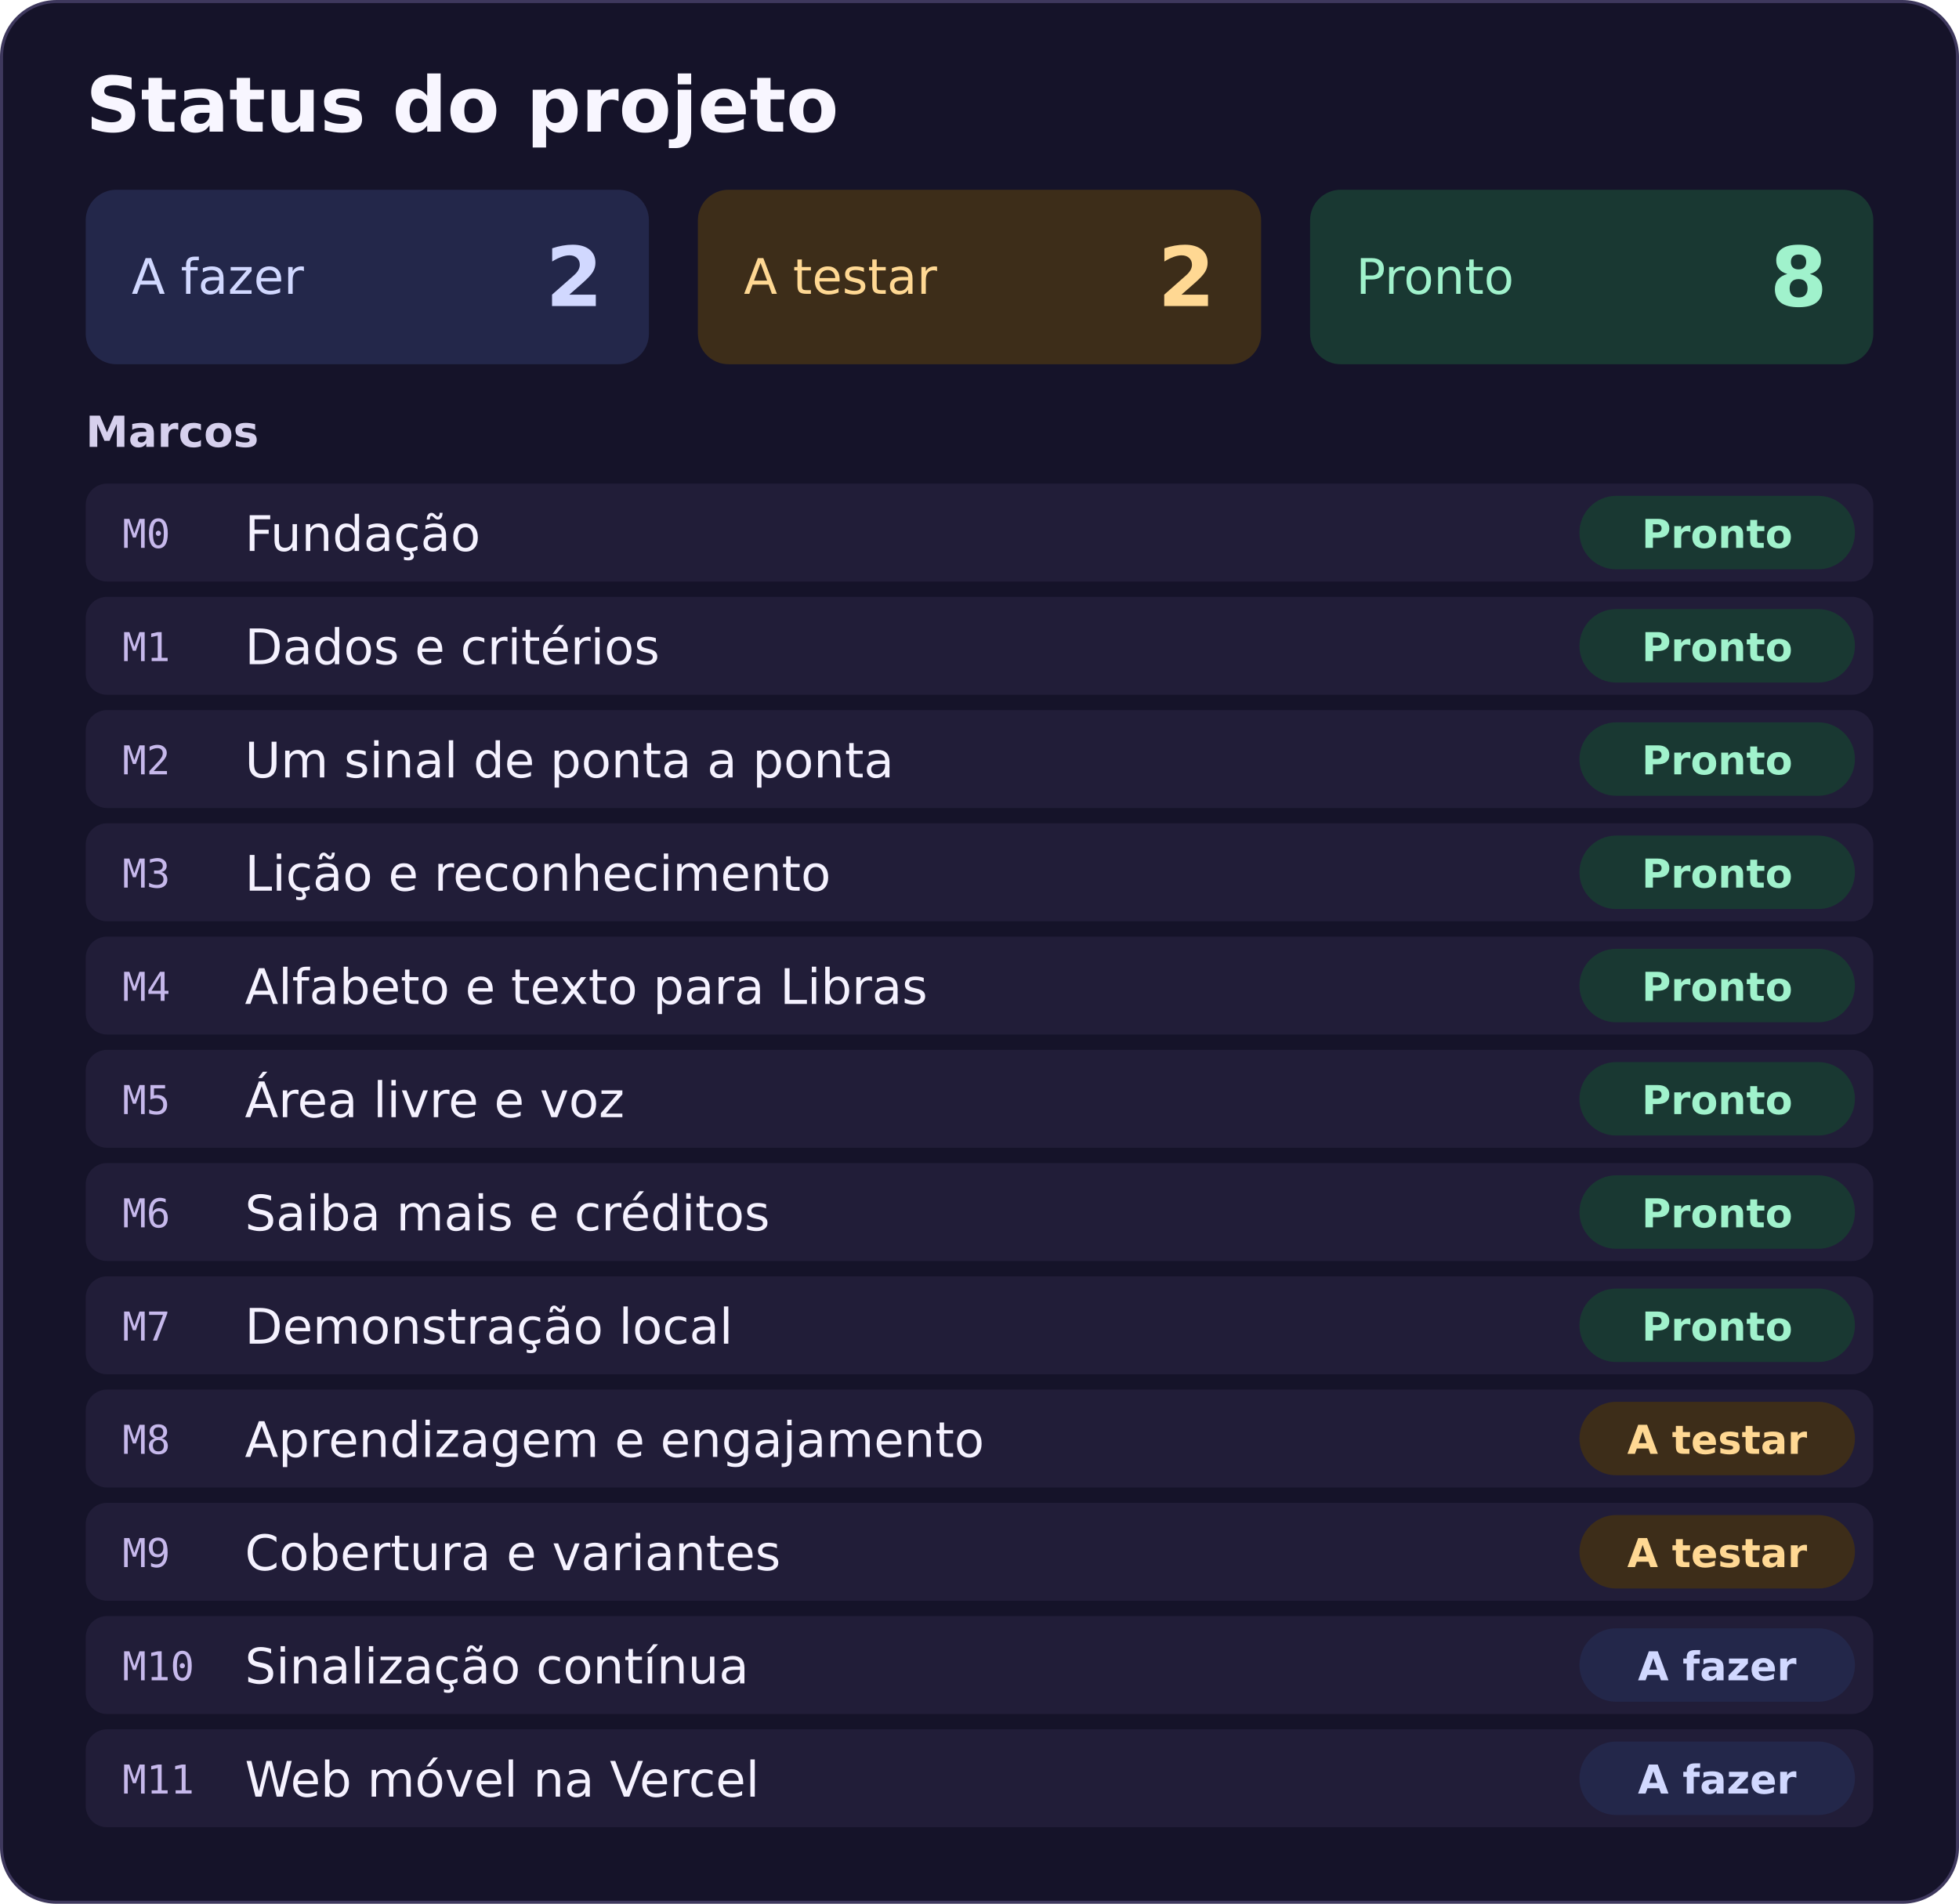
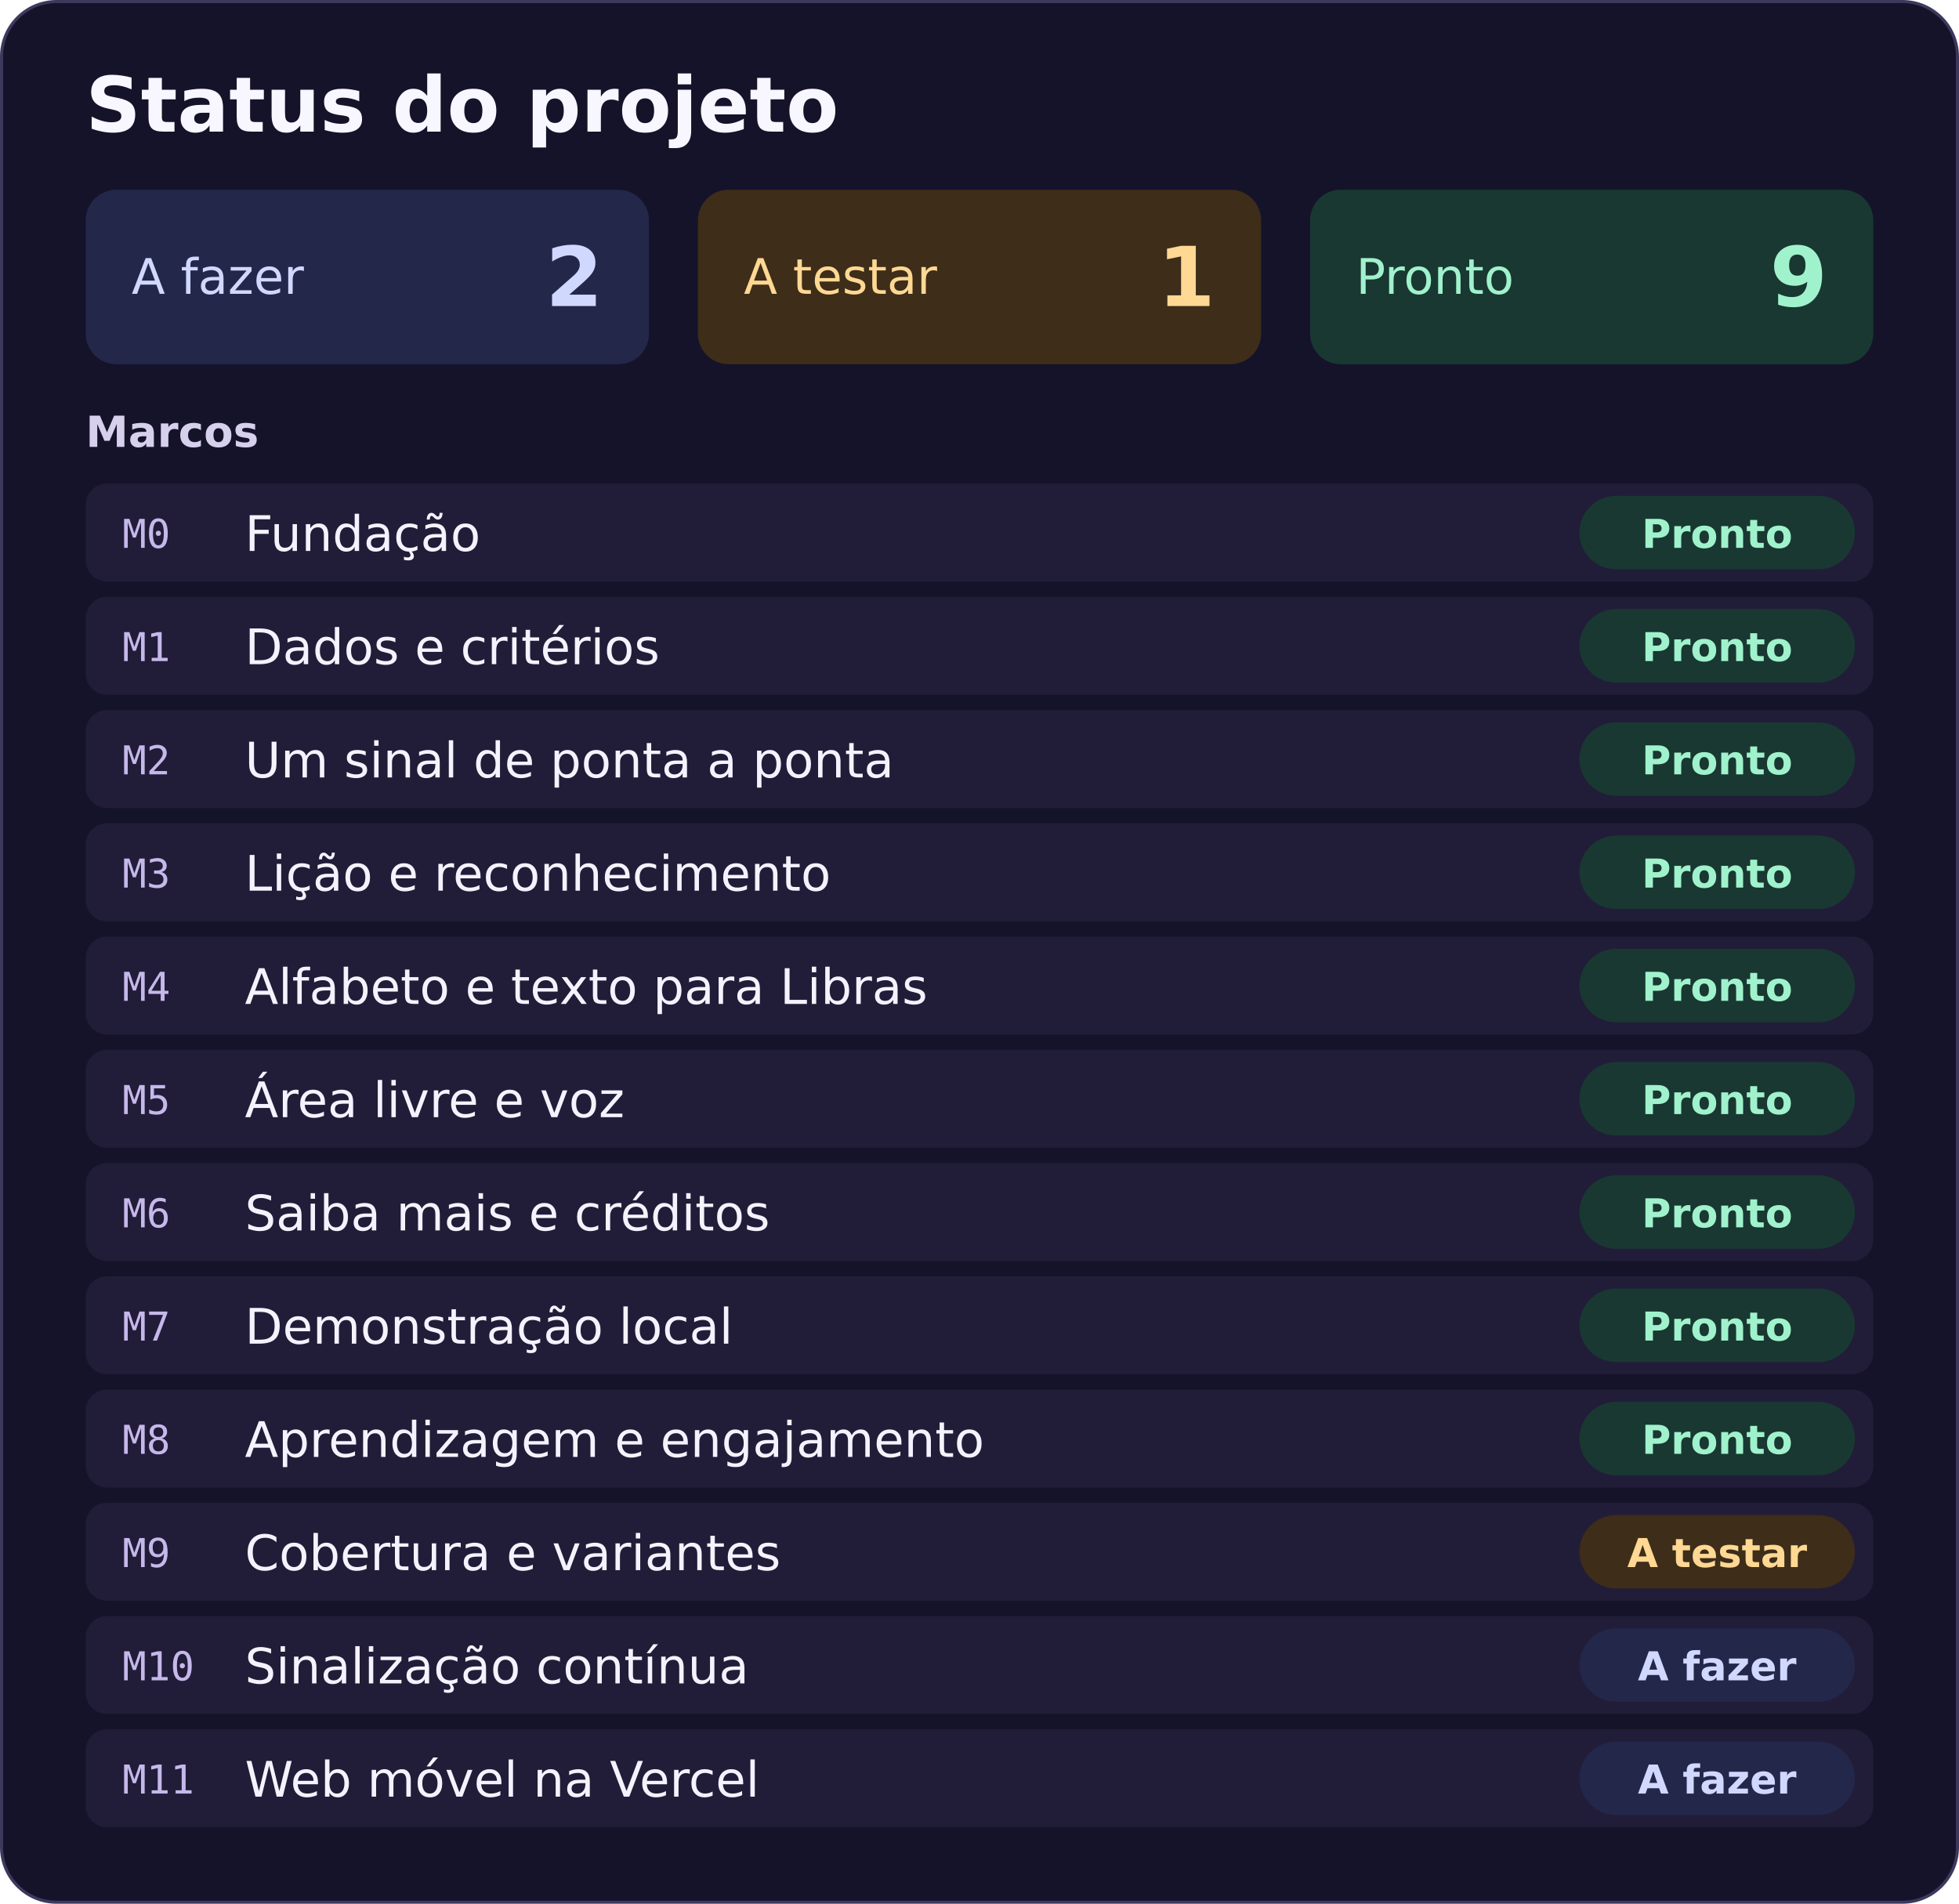
<svg xmlns="http://www.w3.org/2000/svg" width="640" height="622" viewBox="0 0 640 622" role="img" aria-labelledby="title description">
  <rect x="0.5" y="0.5" width="639" height="621" rx="18" fill="#151329" stroke="#3e385d" />
  <g font-family="system-ui, DejaVu Sans, sans-serif">
    <text x="28" y="43" fill="#f8f6ff" font-size="25" font-weight="700">Status do projeto</text>
    <rect x="28" y="62" width="184" height="57" rx="10" fill="#23274a" />
    <text x="43" y="96" font-size="16" fill="#d1d8ff">A fazer</text>
    <text x="197" y="100" text-anchor="end" font-size="27" font-weight="700" fill="#d1d8ff">2</text>
    <rect x="228" y="62" width="184" height="57" rx="10" fill="#3d2d19" />
    <text x="243" y="96" font-size="16" fill="#ffd893">A testar</text>
-     <text x="397" y="100" text-anchor="end" font-size="27" font-weight="700" fill="#ffd893">2</text>
+     <text x="397" y="100" text-anchor="end" font-size="27" font-weight="700" fill="#ffd893">1</text>
    <rect x="428" y="62" width="184" height="57" rx="10" fill="#193832" />
    <text x="443" y="96" font-size="16" fill="#a0f2cc">Pronto</text>
-     <text x="597" y="100" text-anchor="end" font-size="27" font-weight="700" fill="#a0f2cc">8</text>
+     <text x="597" y="100" text-anchor="end" font-size="27" font-weight="700" fill="#a0f2cc">9</text>
    <text x="28" y="146" fill="#d6d0ed" font-size="14" font-weight="600">Marcos</text>
    <rect x="28" y="158" width="584" height="32" rx="7" fill="#211d38" />
    <text x="40" y="179" fill="#c6b8eb" font-family="monospace" font-size="13">M0</text>
    <text x="80" y="180" fill="#f5f2ff" font-size="16">Fundação</text>
    <rect x="516" y="162" width="90" height="24" rx="12" fill="#193832" />
    <text x="561" y="179" text-anchor="middle" fill="#a0f2cc" font-weight="600" font-size="13">Pronto</text>
    <rect x="28" y="195" width="584" height="32" rx="7" fill="#211d38" />
    <text x="40" y="216" fill="#c6b8eb" font-family="monospace" font-size="13">M1</text>
    <text x="80" y="217" fill="#f5f2ff" font-size="16">Dados e critérios</text>
    <rect x="516" y="199" width="90" height="24" rx="12" fill="#193832" />
    <text x="561" y="216" text-anchor="middle" fill="#a0f2cc" font-weight="600" font-size="13">Pronto</text>
    <rect x="28" y="232" width="584" height="32" rx="7" fill="#211d38" />
    <text x="40" y="253" fill="#c6b8eb" font-family="monospace" font-size="13">M2</text>
    <text x="80" y="254" fill="#f5f2ff" font-size="16">Um sinal de ponta a ponta</text>
    <rect x="516" y="236" width="90" height="24" rx="12" fill="#193832" />
    <text x="561" y="253" text-anchor="middle" fill="#a0f2cc" font-weight="600" font-size="13">Pronto</text>
    <rect x="28" y="269" width="584" height="32" rx="7" fill="#211d38" />
    <text x="40" y="290" fill="#c6b8eb" font-family="monospace" font-size="13">M3</text>
    <text x="80" y="291" fill="#f5f2ff" font-size="16">Lição e reconhecimento</text>
    <rect x="516" y="273" width="90" height="24" rx="12" fill="#193832" />
    <text x="561" y="290" text-anchor="middle" fill="#a0f2cc" font-weight="600" font-size="13">Pronto</text>
    <rect x="28" y="306" width="584" height="32" rx="7" fill="#211d38" />
    <text x="40" y="327" fill="#c6b8eb" font-family="monospace" font-size="13">M4</text>
    <text x="80" y="328" fill="#f5f2ff" font-size="16">Alfabeto e texto para Libras</text>
    <rect x="516" y="310" width="90" height="24" rx="12" fill="#193832" />
    <text x="561" y="327" text-anchor="middle" fill="#a0f2cc" font-weight="600" font-size="13">Pronto</text>
    <rect x="28" y="343" width="584" height="32" rx="7" fill="#211d38" />
    <text x="40" y="364" fill="#c6b8eb" font-family="monospace" font-size="13">M5</text>
    <text x="80" y="365" fill="#f5f2ff" font-size="16">Área livre e voz</text>
    <rect x="516" y="347" width="90" height="24" rx="12" fill="#193832" />
    <text x="561" y="364" text-anchor="middle" fill="#a0f2cc" font-weight="600" font-size="13">Pronto</text>
    <rect x="28" y="380" width="584" height="32" rx="7" fill="#211d38" />
    <text x="40" y="401" fill="#c6b8eb" font-family="monospace" font-size="13">M6</text>
    <text x="80" y="402" fill="#f5f2ff" font-size="16">Saiba mais e créditos</text>
    <rect x="516" y="384" width="90" height="24" rx="12" fill="#193832" />
    <text x="561" y="401" text-anchor="middle" fill="#a0f2cc" font-weight="600" font-size="13">Pronto</text>
    <rect x="28" y="417" width="584" height="32" rx="7" fill="#211d38" />
    <text x="40" y="438" fill="#c6b8eb" font-family="monospace" font-size="13">M7</text>
    <text x="80" y="439" fill="#f5f2ff" font-size="16">Demonstração local</text>
    <rect x="516" y="421" width="90" height="24" rx="12" fill="#193832" />
    <text x="561" y="438" text-anchor="middle" fill="#a0f2cc" font-weight="600" font-size="13">Pronto</text>
    <rect x="28" y="454" width="584" height="32" rx="7" fill="#211d38" />
    <text x="40" y="475" fill="#c6b8eb" font-family="monospace" font-size="13">M8</text>
    <text x="80" y="476" fill="#f5f2ff" font-size="16">Aprendizagem e engajamento</text>
-     <rect x="516" y="458" width="90" height="24" rx="12" fill="#3d2d19" />
-     <text x="561" y="475" text-anchor="middle" fill="#ffd893" font-weight="600" font-size="13">A testar</text>
+     <rect x="516" y="458" width="90" height="24" rx="12" fill="#193832" />
+     <text x="561" y="475" text-anchor="middle" fill="#a0f2cc" font-weight="600" font-size="13">Pronto</text>
    <rect x="28" y="491" width="584" height="32" rx="7" fill="#211d38" />
    <text x="40" y="512" fill="#c6b8eb" font-family="monospace" font-size="13">M9</text>
    <text x="80" y="513" fill="#f5f2ff" font-size="16">Cobertura e variantes</text>
    <rect x="516" y="495" width="90" height="24" rx="12" fill="#3d2d19" />
    <text x="561" y="512" text-anchor="middle" fill="#ffd893" font-weight="600" font-size="13">A testar</text>
    <rect x="28" y="528" width="584" height="32" rx="7" fill="#211d38" />
    <text x="40" y="549" fill="#c6b8eb" font-family="monospace" font-size="13">M10</text>
    <text x="80" y="550" fill="#f5f2ff" font-size="16">Sinalização contínua</text>
    <rect x="516" y="532" width="90" height="24" rx="12" fill="#23274a" />
    <text x="561" y="549" text-anchor="middle" fill="#d1d8ff" font-weight="600" font-size="13">A fazer</text>
    <rect x="28" y="565" width="584" height="32" rx="7" fill="#211d38" />
    <text x="40" y="586" fill="#c6b8eb" font-family="monospace" font-size="13">M11</text>
    <text x="80" y="587" fill="#f5f2ff" font-size="16">Web móvel na Vercel</text>
    <rect x="516" y="569" width="90" height="24" rx="12" fill="#23274a" />
    <text x="561" y="586" text-anchor="middle" fill="#d1d8ff" font-weight="600" font-size="13">A fazer</text>
  </g>
</svg>
